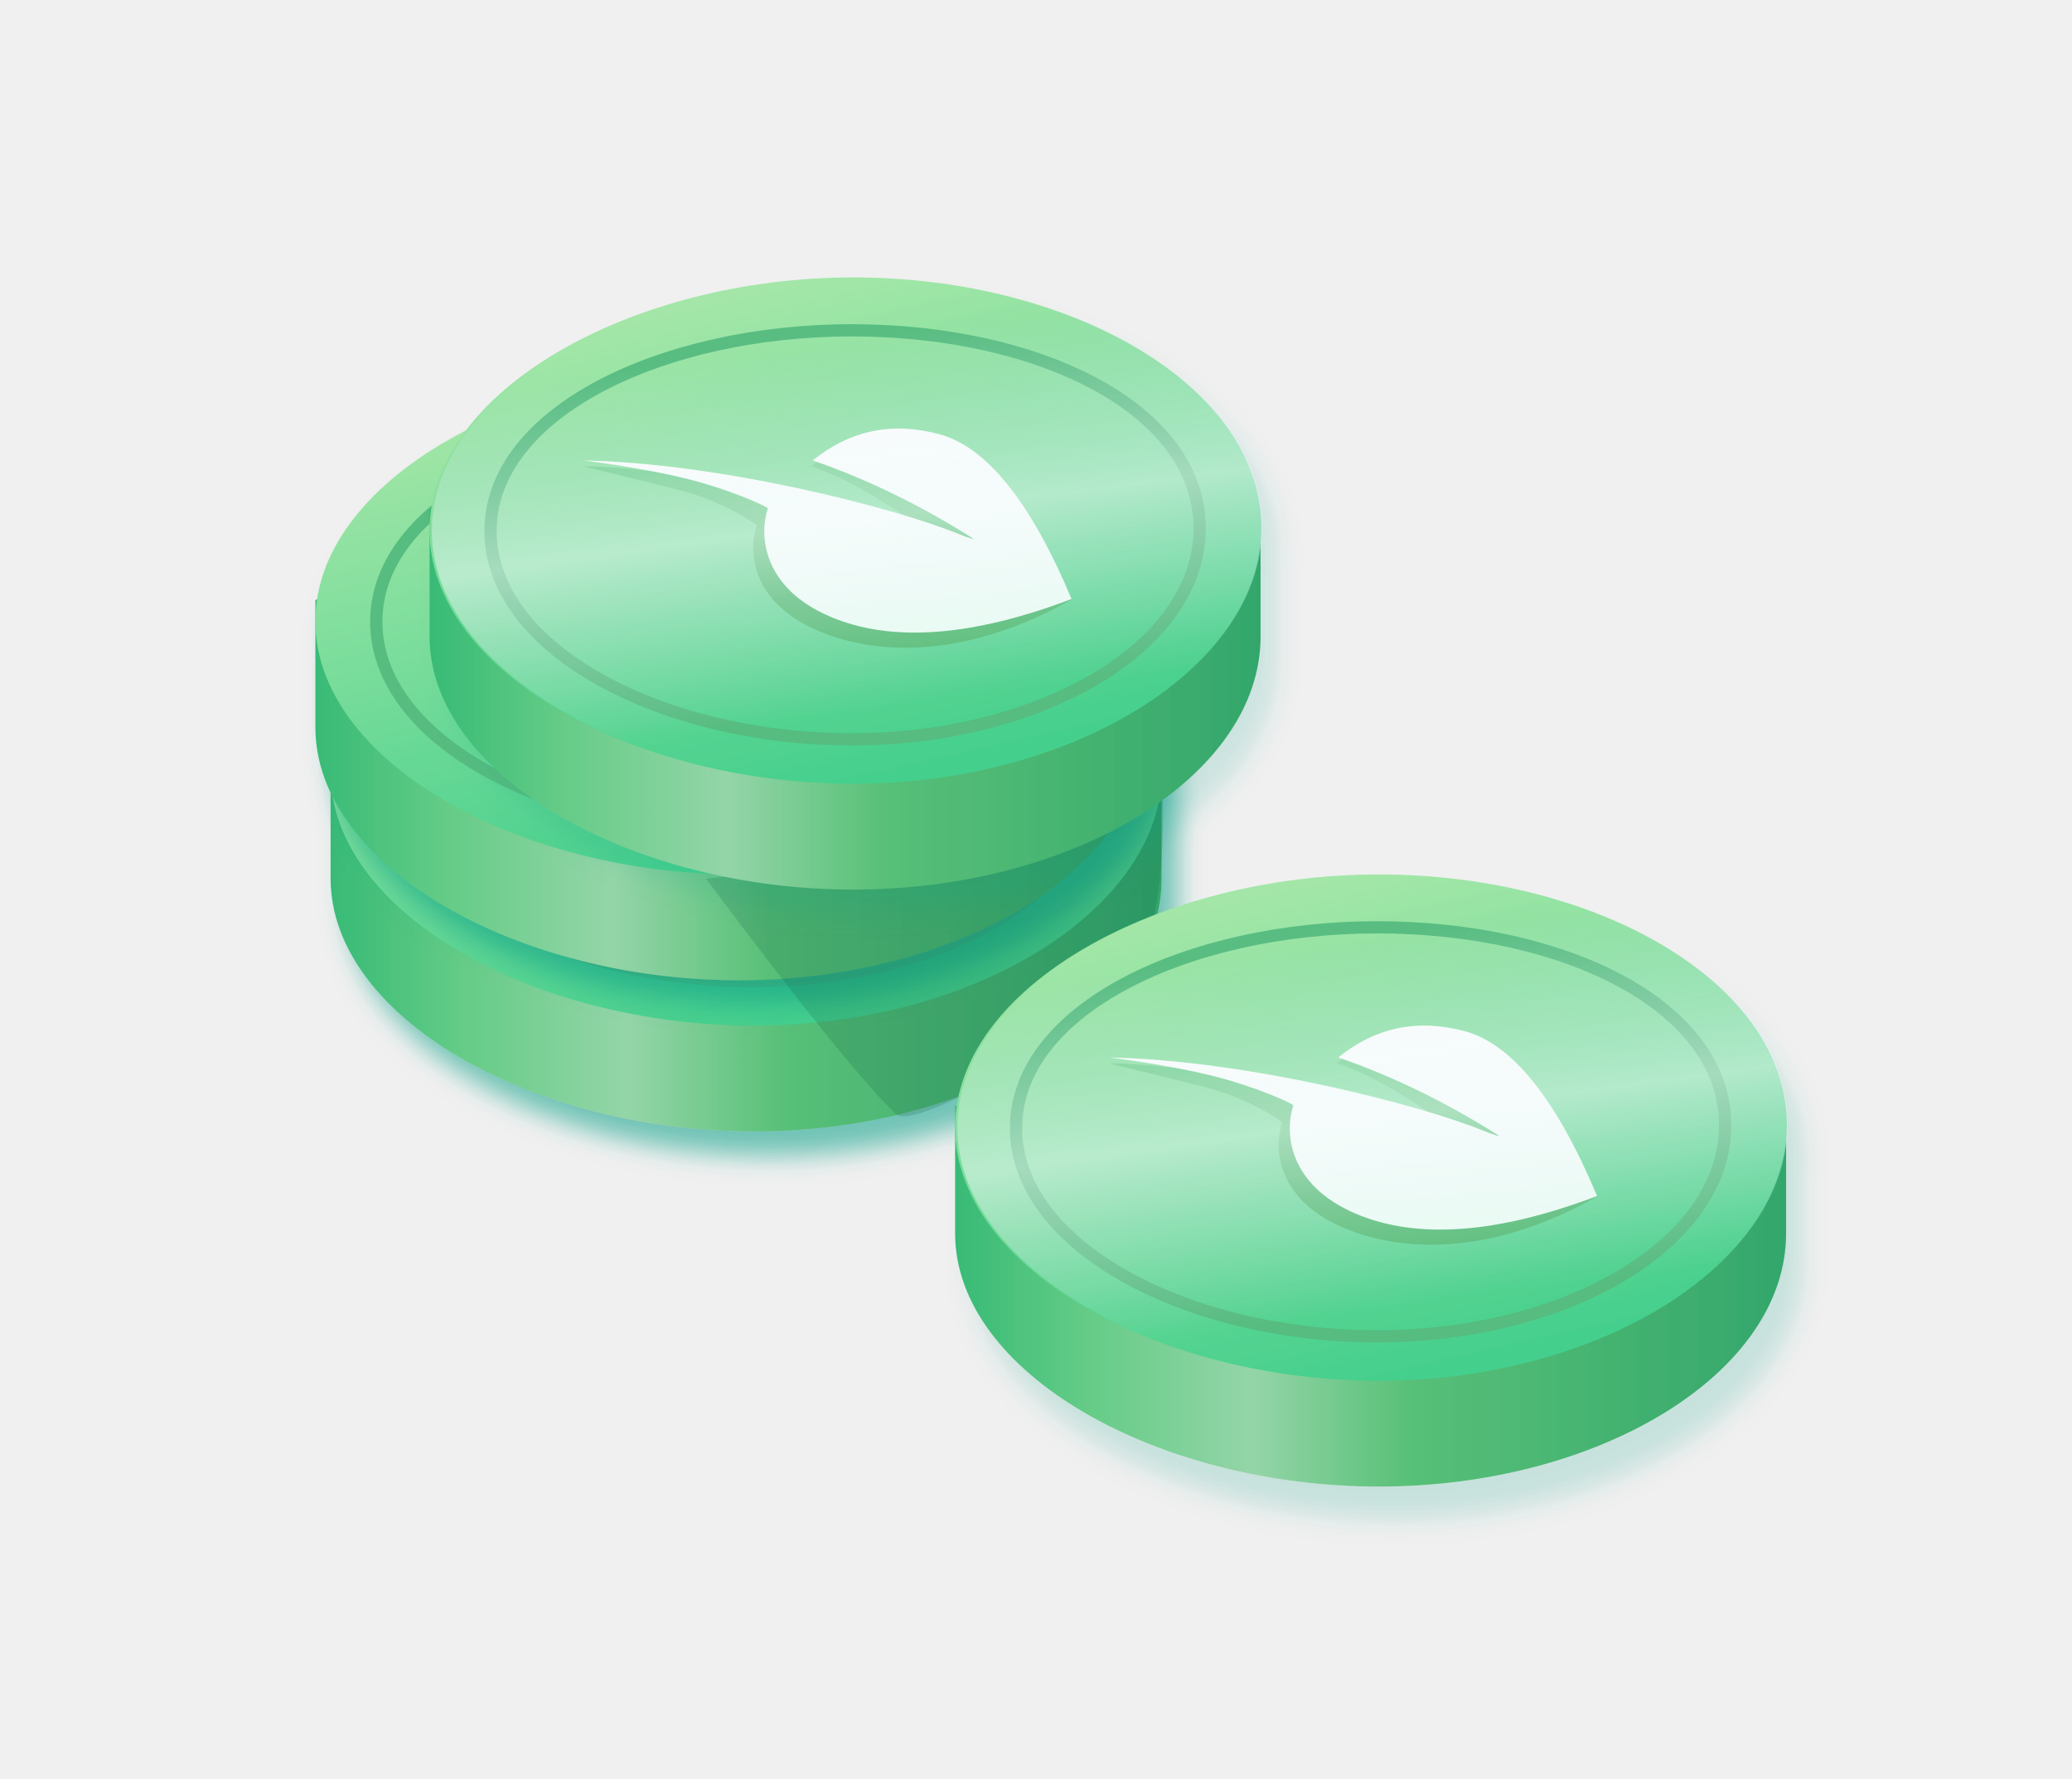
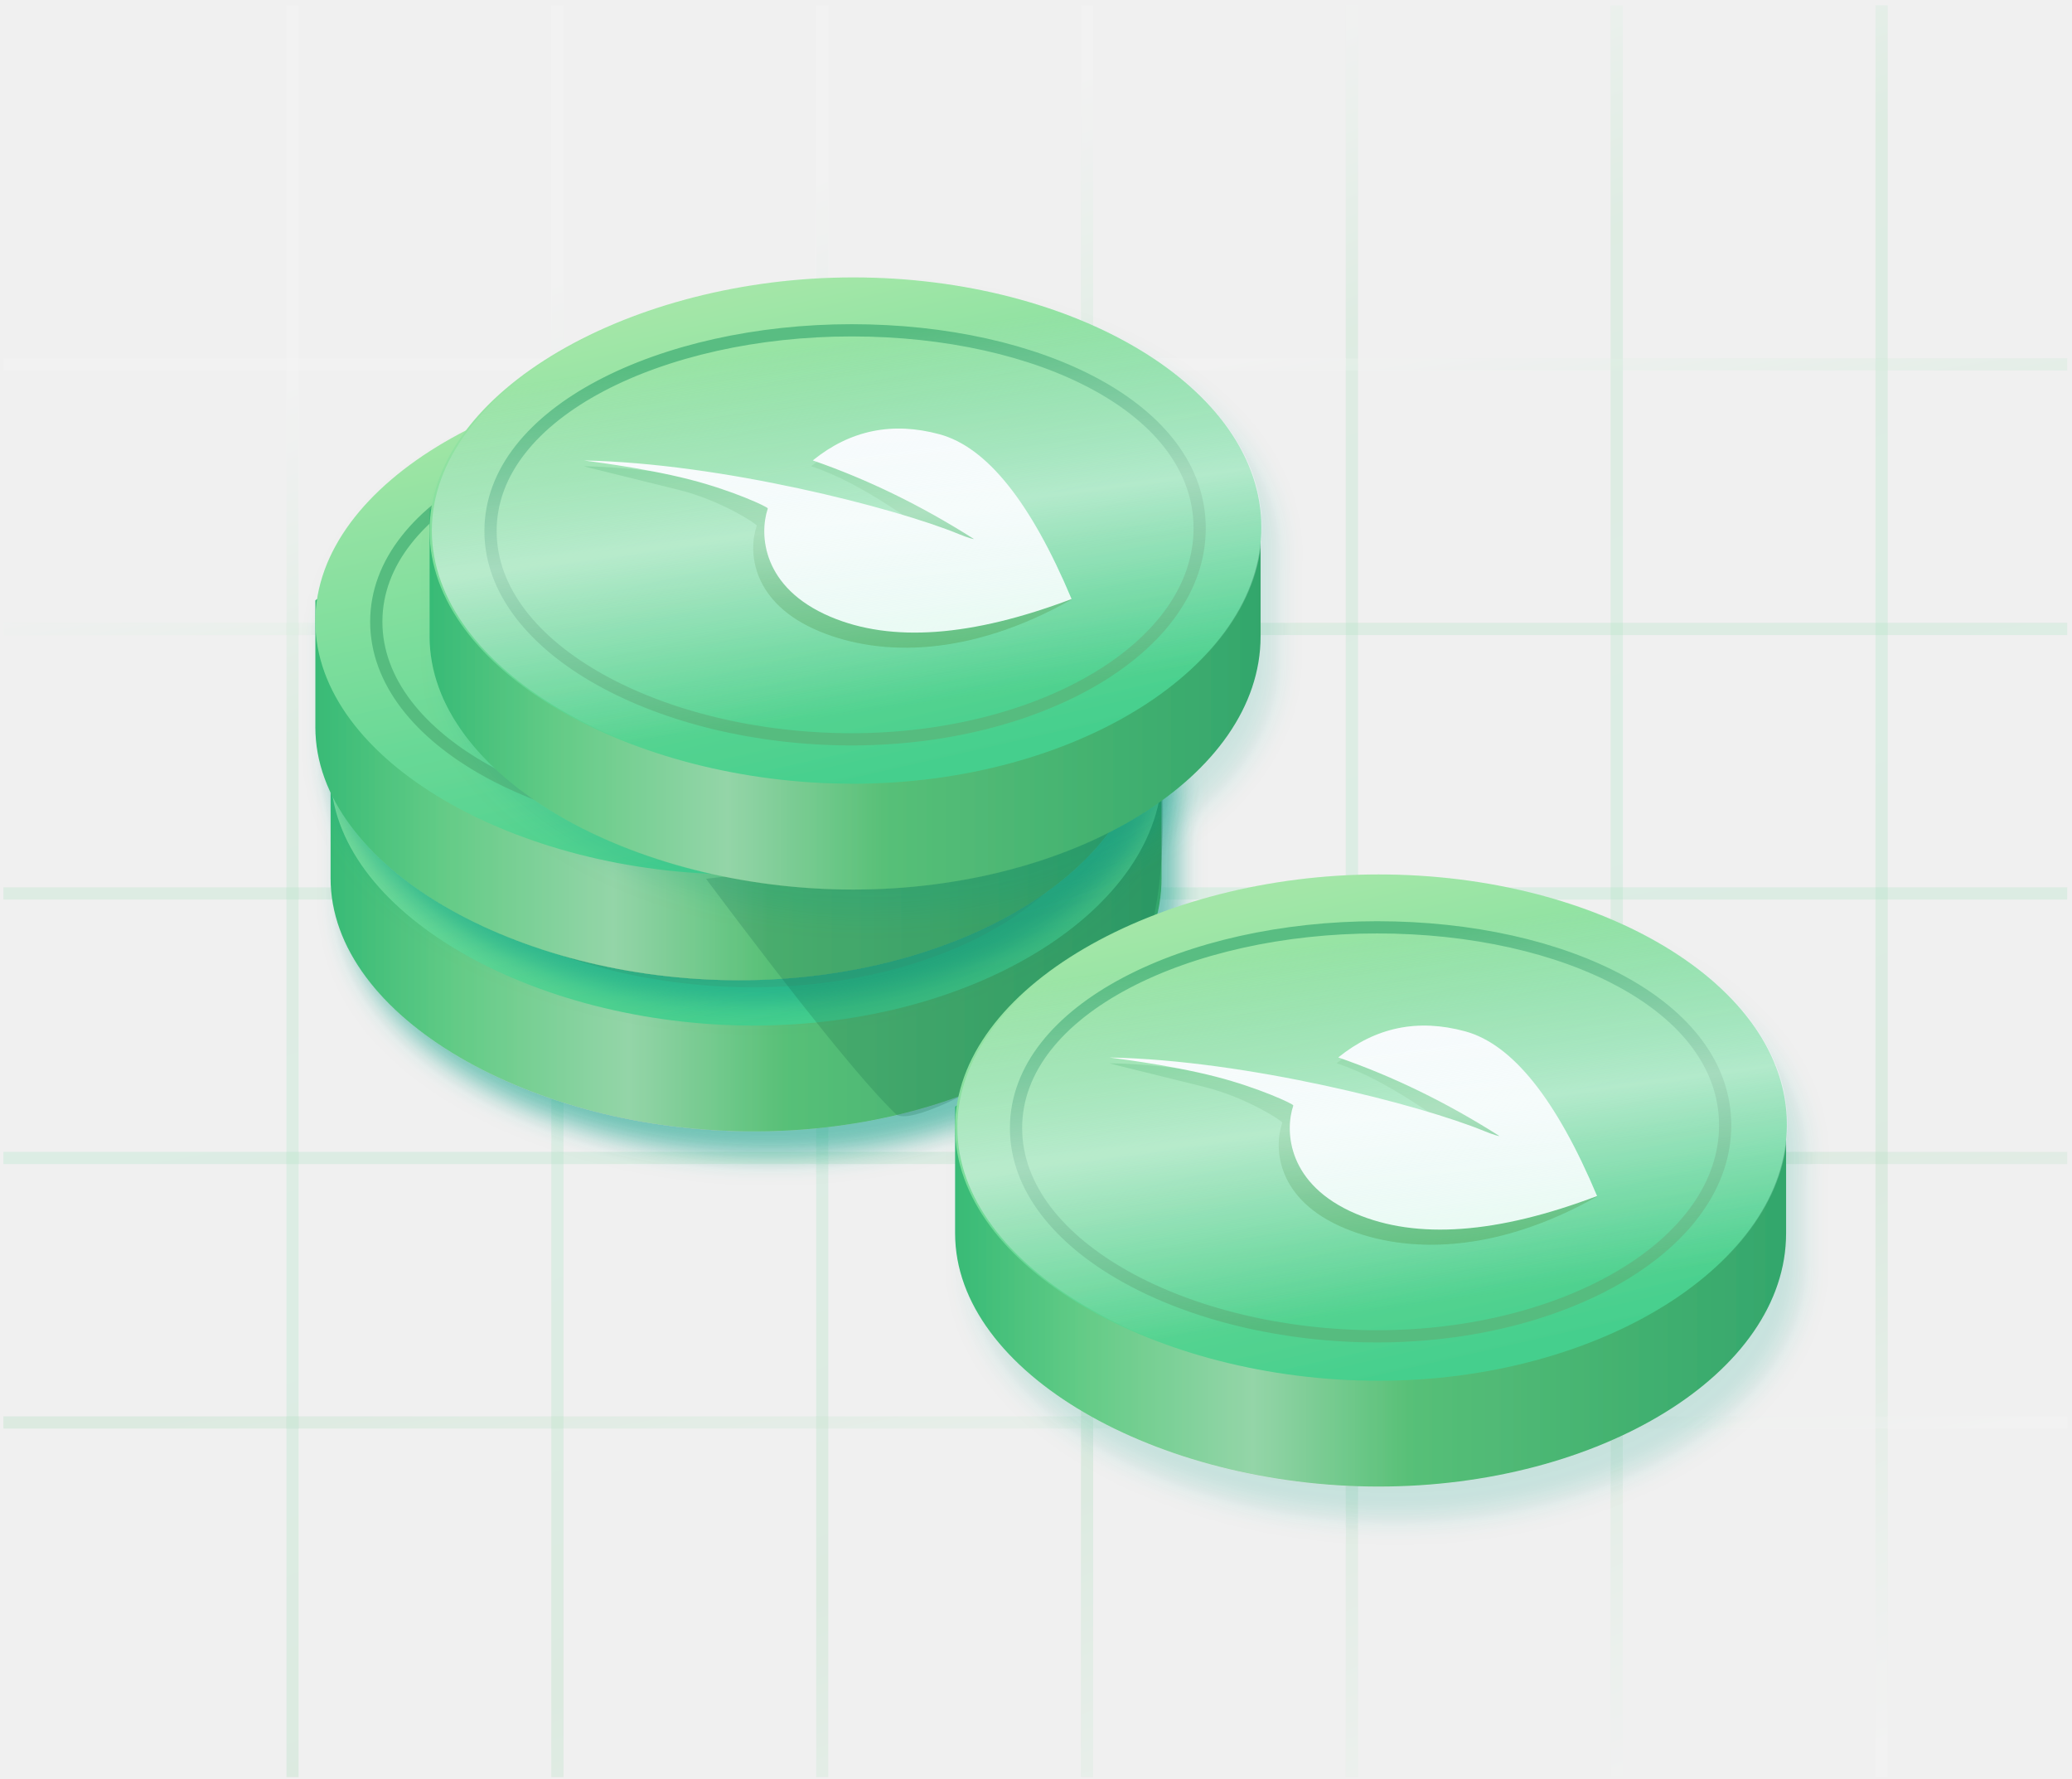
- <svg xmlns="http://www.w3.org/2000/svg" width="254px" height="218px" viewBox="0 0 254 218" version="1.1">
+ <svg xmlns="http://www.w3.org/2000/svg" width="254" height="218">
  <defs>
-     <linearGradient x1="60.022%" y1="0%" x2="95.558%" y2="100%" id="linearGradient-1">
-       <stop stop-color="#FFFFFF" offset="0%" />
+     <linearGradient x1="60.022%" y1="0%" x2="95.558%" y2="100%" id="a">
+       <stop stop-color="#FFF" offset="0%" />
      <stop stop-color="#60CB83" offset="17.891%" />
      <stop stop-color="#53D391" offset="46.146%" />
      <stop stop-color="#51BE72" offset="71.702%" />
-       <stop stop-color="#FFFFFF" offset="100%" />
+       <stop stop-color="#FFF" offset="100%" />
    </linearGradient>
-     <filter x="-3.9%" y="-3.9%" width="111.7%" height="115.8%" filterUnits="objectBoundingBox" id="filter-2">
+     <filter x="-3.9%" y="-3.9%" width="111.7%" height="115.8%" filterUnits="objectBoundingBox" id="b">
      <feOffset dx="2" dy="3" in="SourceAlpha" result="shadowOffsetOuter1" />
      <feGaussianBlur stdDeviation="1.5" in="shadowOffsetOuter1" result="shadowBlurOuter1" />
-       <feColorMatrix values="0 0 0 0 0   0 0 0 0 0.333   0 0 0 0 0.224  0 0 0 0.559 0" type="matrix" in="shadowBlurOuter1" result="shadowMatrixOuter1" />
+       <feColorMatrix values="0 0 0 0 0 0 0 0 0 0.333 0 0 0 0 0.224 0 0 0 0.559 0" in="shadowBlurOuter1" result="shadowMatrixOuter1" />
      <feMerge>
        <feMergeNode in="shadowMatrixOuter1" />
        <feMergeNode in="SourceGraphic" />
      </feMerge>
    </filter>
-     <linearGradient x1="-15.119%" y1="100%" x2="108.399%" y2="100%" id="linearGradient-3">
+     <linearGradient x1="-15.119%" y1="100%" x2="108.399%" y2="100%" id="c">
      <stop stop-color="#00A75E" offset="0%" />
      <stop stop-color="#60CB83" offset="25.865%" />
      <stop stop-color="#90D4A5" offset="41.325%" />
      <stop stop-color="#51BE72" offset="56.345%" />
      <stop stop-color="#239E63" offset="100%" />
    </linearGradient>
-     <linearGradient x1="22.649%" y1="0%" x2="59.404%" y2="98.22%" id="linearGradient-4">
+     <linearGradient x1="22.649%" y1="0%" x2="59.404%" y2="98.22%" id="d">
      <stop stop-color="#A6E8A5" offset="0%" />
      <stop stop-color="#3DCE88" offset="99.017%" />
    </linearGradient>
-     <filter x="-3.9%" y="-3.9%" width="111.7%" height="115.8%" filterUnits="objectBoundingBox" id="filter-5">
+     <filter x="-3.9%" y="-3.9%" width="111.7%" height="115.8%" filterUnits="objectBoundingBox" id="e">
      <feOffset dx="2" dy="3" in="SourceAlpha" result="shadowOffsetOuter1" />
      <feGaussianBlur stdDeviation="1.5" in="shadowOffsetOuter1" result="shadowBlurOuter1" />
-       <feColorMatrix values="0 0 0 0 0   0 0 0 0 0.333   0 0 0 0 0.224  0 0 0 0.559 0" type="matrix" in="shadowBlurOuter1" result="shadowMatrixOuter1" />
+       <feColorMatrix values="0 0 0 0 0 0 0 0 0 0.333 0 0 0 0 0.224 0 0 0 0.559 0" in="shadowBlurOuter1" result="shadowMatrixOuter1" />
      <feMerge>
        <feMergeNode in="shadowMatrixOuter1" />
        <feMergeNode in="SourceGraphic" />
      </feMerge>
    </filter>
-     <filter x="-3.9%" y="-3.9%" width="111.7%" height="115.8%" filterUnits="objectBoundingBox" id="filter-6">
+     <filter x="-3.9%" y="-3.9%" width="111.7%" height="115.8%" filterUnits="objectBoundingBox" id="f">
      <feOffset dx="2" dy="3" in="SourceAlpha" result="shadowOffsetOuter1" />
      <feGaussianBlur stdDeviation="1.5" in="shadowOffsetOuter1" result="shadowBlurOuter1" />
-       <feColorMatrix values="0 0 0 0 0   0 0 0 0 0.333   0 0 0 0 0.224  0 0 0 0.16 0" type="matrix" in="shadowBlurOuter1" result="shadowMatrixOuter1" />
+       <feColorMatrix values="0 0 0 0 0 0 0 0 0 0.333 0 0 0 0 0.224 0 0 0 0.16 0" in="shadowBlurOuter1" result="shadowMatrixOuter1" />
      <feMerge>
        <feMergeNode in="shadowMatrixOuter1" />
        <feMergeNode in="SourceGraphic" />
      </feMerge>
    </filter>
-     <linearGradient x1="54.238%" y1="-35.999%" x2="43.598%" y2="76.317%" id="linearGradient-7">
+     <linearGradient x1="54.238%" y1="-35.999%" x2="43.598%" y2="76.317%" id="g">
      <stop stop-color="#7DDE9B" offset="0%" />
      <stop stop-color="#45B464" offset="100%" />
    </linearGradient>
-     <linearGradient x1="40.334%" y1="2.386%" x2="61.261%" y2="125.838%" id="linearGradient-8">
-       <stop stop-color="#FFFFFF" offset="0%" />
+     <linearGradient x1="40.334%" y1="2.386%" x2="61.261%" y2="125.838%" id="h">
+       <stop stop-color="#FFF" offset="0%" />
      <stop stop-color="#E8FFF2" offset="100%" />
    </linearGradient>
-     <linearGradient x1="35.2%" y1="-10.859%" x2="59.546%" y2="100%" id="linearGradient-9">
-       <stop stop-color="#E2ECF9" stop-opacity="0.045" offset="22.993%" />
+     <linearGradient x1="35.2%" y1="-10.859%" x2="59.546%" y2="100%" id="i">
+       <stop stop-color="#E2ECF9" stop-opacity=".045" offset="22.993%" />
      <stop stop-color="#F8FBFF" offset="53.745%" />
      <stop stop-color="#DBE7F7" stop-opacity="0" offset="86.4%" />
    </linearGradient>
-     <filter x="-4.4%" y="-4.6%" width="112.6%" height="118.4%" filterUnits="objectBoundingBox" id="filter-10">
+     <filter x="-4.4%" y="-4.6%" width="112.6%" height="118.4%" filterUnits="objectBoundingBox" id="j">
      <feOffset dx="2" dy="4" in="SourceAlpha" result="shadowOffsetOuter1" />
      <feGaussianBlur stdDeviation="1.5" in="shadowOffsetOuter1" result="shadowBlurOuter1" />
-       <feColorMatrix values="0 0 0 0 0   0 0 0 0 0.333   0 0 0 0 0.224  0 0 0 0.18 0" type="matrix" in="shadowBlurOuter1" result="shadowMatrixOuter1" />
+       <feColorMatrix values="0 0 0 0 0 0 0 0 0 0.333 0 0 0 0 0.224 0 0 0 0.18 0" in="shadowBlurOuter1" result="shadowMatrixOuter1" />
      <feMerge>
        <feMergeNode in="shadowMatrixOuter1" />
        <feMergeNode in="SourceGraphic" />
      </feMerge>
    </filter>
  </defs>
-   <g id="Chia_landingpage_v2" stroke="none" stroke-width="1" fill="none" fill-rule="evenodd" transform="translate(-97, -1412)" opacity="0.95">
-     <g id="second_illo" transform="translate(97, 1413)">
-       <g id="Group-19" opacity="0.5" stroke="url(#linearGradient-1)" stroke-linecap="square" stroke-width="1.5">
-         <g id="Group-18" transform="translate(35.29574, 0)" opacity="0.265">
-           <path d="M0.566,0.399 L0.566,216.053" id="Line-3" />
-           <path d="M33.032,0.399 L33.032,216.053" id="Line-3" />
-           <path d="M65.498,0.399 L65.498,216.053" id="Line-3" />
-           <path d="M97.964,0.399 L97.964,216.053" id="Line-3" />
-           <path d="M130.43,0.399 L130.43,216.053" id="Line-3" />
-           <path d="M162.896,0.399 L162.896,216.053" id="Line-3" />
-           <path d="M195.362,0.399 L195.362,216.053" id="Line-3" />
-         </g>
-         <g id="Group-17" transform="translate(126.6317, 108.9104) rotate(90) translate(-126.6317, -108.9104) translate(60.63172, -17.58956)" opacity="0.265">
-           <path d="M0.754,0.466 L0.754,251.968" id="Line-3" />
-           <path d="M33.172,0.466 L33.172,251.968" id="Line-3" />
-           <path d="M65.59,0.466 L65.59,251.968" id="Line-3" />
-           <path d="M98.009,0.466 L98.009,251.968" id="Line-3" />
-           <path d="M130.427,0.466 L130.427,251.968" id="Line-3" />
-         </g>
+   <g fill="none" fill-rule="evenodd" opacity=".95">
+     <g opacity=".5" stroke="url(#a)" stroke-linecap="square" stroke-width="1.5" transform="translate(0 1)">
+       <g opacity=".265">
+         <path d="M35.862.4v215.653M68.328.4v215.653M100.794.4v215.653M133.26.4v215.653M165.726.4v215.653M198.192.4v215.653M230.658.4v215.653" />
      </g>
-       <g id="Group-16" transform="translate(38, 33)">
-         <g id="Group-14" filter="url(#filter-2)" transform="translate(1.867268, 29.63816)">
-           <path d="M52.577,75.022 C79.648,75.022 102.526,61.13 102.526,43.994 C102.526,40.113 102.526,33.365 102.526,30.685 C102.526,18.192 73.516,12.967 52.577,12.967 C36.114,12.967 0.658,27.832 0.658,28.49 C0.658,35.402 0.658,38.716 0.658,43.994 C0.658,61.13 25.506,75.022 52.577,75.022 Z" id="Oval-3" fill="url(#linearGradient-3)" />
-           <path d="M52.577,62.055 C79.648,62.055 102.619,47.764 102.619,30.628 C102.619,13.492 79.648,0 52.577,0 C25.506,0 0.658,13.891 0.658,31.027 C0.658,48.163 25.506,62.055 52.577,62.055 Z" id="Oval-3" fill="url(#linearGradient-4)" />
-           <path d="M47.473,23.204 C51.915,19.639 56.945,18.614 62.563,20.126 C68.181,21.638 73.418,28.107 78.273,39.532 C66.394,43.989 56.816,44.682 49.541,41.61 C41.457,38.198 41.073,31.965 42.119,28.863 C42.175,28.698 37.941,26.759 32.952,25.486 C27.049,23.979 19.977,23.206 20.273,23.212 C36.518,23.525 57.232,28.771 64.912,31.905 C65.855,32.289 66.819,32.571 66.588,32.426 C60.362,28.511 53.99,25.437 47.473,23.204 Z" id="Path-7" fill="#FFFFFF" />
-           <path d="M52.392,56.611 C75.472,56.611 95.057,45.353 95.057,30.743 C95.057,16.134 75.472,6.483 52.392,6.483 C29.312,6.483 8.127,16.475 8.127,31.084 C8.127,45.694 29.312,56.611 52.392,56.611 Z" id="Oval-3" stroke="#4FBA7A" stroke-width="1.5" />
-         </g>
-         <g id="Group-14" filter="url(#filter-5)" transform="translate(0, 11.11431)">
-           <path d="M52.577,75.022 C79.648,75.022 102.526,61.13 102.526,43.994 C102.526,40.113 102.526,33.365 102.526,30.685 C102.526,18.192 73.516,12.967 52.577,12.967 C36.114,12.967 0.658,27.832 0.658,28.49 C0.658,35.402 0.658,38.716 0.658,43.994 C0.658,61.13 25.506,75.022 52.577,75.022 Z" id="Oval-3" fill="url(#linearGradient-3)" />
-           <path d="M52.577,62.055 C79.648,62.055 102.619,47.764 102.619,30.628 C102.619,13.492 79.648,0 52.577,0 C25.506,0 0.658,13.891 0.658,31.027 C0.658,48.163 25.506,62.055 52.577,62.055 Z" id="Oval-3" fill="url(#linearGradient-4)" />
-           <path d="M47.473,23.204 C51.915,19.639 56.945,18.614 62.563,20.126 C68.181,21.638 73.418,28.107 78.273,39.532 C66.394,43.989 56.816,44.682 49.541,41.61 C41.457,38.198 41.073,31.965 42.119,28.863 C42.175,28.698 37.941,26.759 32.952,25.486 C27.049,23.979 19.977,23.206 20.273,23.212 C36.518,23.525 57.232,28.771 64.912,31.905 C65.855,32.289 66.819,32.571 66.588,32.426 C60.362,28.511 53.99,25.437 47.473,23.204 Z" id="Path-7" fill="#FFFFFF" />
-           <path d="M52.392,56.611 C75.472,56.611 95.057,45.353 95.057,30.743 C95.057,16.134 75.472,6.483 52.392,6.483 C29.312,6.483 8.127,16.475 8.127,31.084 C8.127,45.694 29.312,56.611 52.392,56.611 Z" id="Oval-3" stroke="#4FBA7A" stroke-width="1.5" />
-         </g>
-         <path d="M48.549,73.704 C64.643,71.877 75.818,69.634 82.074,66.974 C98.02,60.193 101.108,46.524 101.87,45.46 C103.176,43.638 107.798,74.934 100.753,85.497 C97.155,90.891 74.398,105.02 71.788,102.512 C67.82,98.7 60.074,89.097 48.549,73.704 Z" id="Path-12" fill-opacity="0.474" fill="#005539" opacity="0.407" />
-         <g id="Group-14" filter="url(#filter-6)" transform="translate(14.00451, 0)">
-           <path d="M52.577,75.022 C79.648,75.022 102.526,61.13 102.526,43.994 C102.526,40.113 102.526,33.365 102.526,30.685 C102.526,18.192 73.516,12.967 52.577,12.967 C36.114,12.967 0.658,27.832 0.658,28.49 C0.658,35.402 0.658,38.716 0.658,43.994 C0.658,61.13 25.506,75.022 52.577,75.022 Z" id="Oval-3" fill="url(#linearGradient-3)" />
-           <path d="M52.577,62.055 C79.648,62.055 102.619,47.764 102.619,30.628 C102.619,13.492 79.648,0 52.577,0 C25.506,0 0.658,13.891 0.658,31.027 C0.658,48.163 25.506,62.055 52.577,62.055 Z" id="Oval-3" fill="url(#linearGradient-4)" />
-           <g id="Group-15" opacity="0.986" transform="translate(19.60631, 18.52385)">
-             <path d="M27.83,4.616 C32.448,0.989 36.574,1.471 42.415,3.01 C48.256,4.549 54.704,9.326 59.753,20.951 C47.323,27.964 36.441,27.994 28.877,24.869 C20.473,21.397 20.074,15.055 21.161,11.899 C21.219,11.731 16.817,8.817 11.63,7.521 C5.493,5.988 -0.296,4.61 0.012,4.616 C16.9,4.934 36.873,11.806 44.857,14.994 C45.837,15.385 46.839,15.672 46.599,15.524 C40.127,11.541 34.605,6.888 27.83,4.616 Z" id="Path-7" fill="url(#linearGradient-7)" opacity="0.933" />
-             <path d="M28.026,3.905 C32.602,0.197 37.783,-0.87 43.57,0.703 C49.357,2.276 54.751,9.005 59.753,20.89 C47.516,25.526 37.651,26.247 30.156,23.052 C21.83,19.502 21.434,13.018 22.512,9.792 C22.569,9.62 18.208,7.603 13.069,6.279 C6.988,4.712 -0.296,3.907 0.009,3.913 C16.742,4.239 38.079,9.696 45.99,12.956 C46.961,13.356 47.954,13.649 47.716,13.498 C41.303,9.426 34.74,6.228 28.026,3.905 Z" id="Path-7" fill="url(#linearGradient-8)" />
-           </g>
-           <path d="M52.392,56.611 C75.472,56.611 95.057,45.353 95.057,30.743 C95.057,16.134 75.472,6.483 52.392,6.483 C29.312,6.483 8.127,16.475 8.127,31.084 C8.127,45.694 29.312,56.611 52.392,56.611 Z" id="Oval-3" stroke="#4FBA7A" stroke-width="1.5" />
-         </g>
-         <path d="M66.757,62.055 C93.776,62.055 116.704,47.764 116.704,30.628 C116.704,13.492 93.776,0 66.757,0 C39.739,0 14.938,13.891 14.938,31.027 C14.938,48.163 39.739,62.055 66.757,62.055 Z" id="Oval-3" fill="url(#linearGradient-9)" opacity="0.496" />
-         <g id="Group-14" filter="url(#filter-10)" transform="translate(78.42526, 73.1692)">
-           <path d="M52.577,75.022 C79.648,75.022 102.526,61.13 102.526,43.994 C102.526,40.113 102.526,33.365 102.526,30.685 C102.526,18.192 73.516,12.967 52.577,12.967 C36.114,12.967 0.658,27.832 0.658,28.49 C0.658,35.402 0.658,38.716 0.658,43.994 C0.658,61.13 25.506,75.022 52.577,75.022 Z" id="Oval-3" fill="url(#linearGradient-3)" />
-           <path d="M52.577,62.055 C79.648,62.055 102.619,47.764 102.619,30.628 C102.619,13.492 79.648,0 52.577,0 C25.506,0 0.658,13.891 0.658,31.027 C0.658,48.163 25.506,62.055 52.577,62.055 Z" id="Oval-3" fill="url(#linearGradient-4)" />
-           <g id="Group-15" opacity="0.986" transform="translate(19.60631, 18.52385)">
-             <path d="M27.83,4.616 C32.448,0.989 36.574,1.471 42.415,3.01 C48.256,4.549 54.704,9.326 59.753,20.951 C47.323,27.964 36.441,27.994 28.877,24.869 C20.473,21.397 20.074,15.055 21.161,11.899 C21.219,11.731 16.817,8.817 11.63,7.521 C5.493,5.988 -0.296,4.61 0.012,4.616 C16.9,4.934 36.873,11.806 44.857,14.994 C45.837,15.385 46.839,15.672 46.599,15.524 C40.127,11.541 34.605,6.888 27.83,4.616 Z" id="Path-7" fill="url(#linearGradient-7)" opacity="0.933" />
-             <path d="M28.026,3.905 C32.602,0.197 37.783,-0.87 43.57,0.703 C49.357,2.276 54.751,9.005 59.753,20.89 C47.516,25.526 37.651,26.247 30.156,23.052 C21.83,19.502 21.434,13.018 22.512,9.792 C22.569,9.62 18.208,7.603 13.069,6.279 C6.988,4.712 -0.296,3.907 0.009,3.913 C16.742,4.239 38.079,9.696 45.99,12.956 C46.961,13.356 47.954,13.649 47.716,13.498 C41.303,9.426 34.74,6.228 28.026,3.905 Z" id="Path-7" fill="url(#linearGradient-8)" />
-           </g>
-           <path d="M52.392,56.611 C75.472,56.611 95.057,45.353 95.057,30.743 C95.057,16.134 75.472,6.483 52.392,6.483 C29.312,6.483 8.127,16.475 8.127,31.084 C8.127,45.694 29.312,56.611 52.392,56.611 Z" id="Oval-3" stroke="#4FBA7A" stroke-width="1.5" />
-         </g>
-         <path d="M131.178,135.224 C158.197,135.224 181.125,120.933 181.125,103.797 C181.125,86.661 158.197,73.169 131.178,73.169 C104.159,73.169 79.359,87.061 79.359,104.197 C79.359,121.333 104.159,135.224 131.178,135.224 Z" id="Oval-3" fill="url(#linearGradient-9)" opacity="0.496" />
+       <g opacity=".265">
+         <path d="M252.666 43.664H1.164M252.666 76.083H1.164M252.666 108.5H1.164M252.666 140.92H1.164M252.666 173.337H1.164" />
      </g>
    </g>
+     <g filter="url(#b)" transform="translate(39.867 63.638)">
+       <path d="M52.577 75.022c27.07 0 49.95-13.892 49.95-31.028V30.685c0-12.493-29.011-17.718-49.95-17.718C36.114 12.967.658 27.832.658 28.49v15.504c0 17.136 24.848 31.028 51.919 31.028z" fill="url(#c)" />
+       <path d="M52.577 62.055c27.07 0 50.042-14.291 50.042-31.427S79.648 0 52.577 0C25.507 0 .658 13.891.658 31.027c0 17.136 24.848 31.028 51.919 31.028z" fill="url(#d)" />
+       <path d="M47.473 23.204c4.442-3.565 9.472-4.59 15.09-3.078s10.855 7.981 15.71 19.406c-11.88 4.457-21.457 5.15-28.732 2.078-8.084-3.412-8.468-9.645-7.422-12.747.056-.165-4.178-2.104-9.167-3.377-5.903-1.507-12.975-2.28-12.679-2.274 16.245.313 36.96 5.559 44.64 8.693.942.384 1.906.666 1.675.52-6.226-3.914-12.598-6.988-19.115-9.221z" fill="#FFF" />
+       <path d="M52.392 56.611c23.08 0 42.665-11.258 42.665-25.868S75.472 6.483 52.392 6.483 8.127 16.475 8.127 31.084c0 14.61 21.185 25.527 44.265 25.527z" stroke="#4FBA7A" stroke-width="1.5" />
+     </g>
+     <g filter="url(#e)" transform="translate(38 45.114)">
+       <path d="M52.577 75.022c27.07 0 49.95-13.892 49.95-31.028V30.685c0-12.493-29.011-17.718-49.95-17.718C36.114 12.967.658 27.832.658 28.49v15.504c0 17.136 24.848 31.028 51.919 31.028z" fill="url(#c)" />
+       <path d="M52.577 62.055c27.07 0 50.042-14.291 50.042-31.427S79.648 0 52.577 0C25.507 0 .658 13.891.658 31.027c0 17.136 24.848 31.028 51.919 31.028z" fill="url(#d)" />
+       <path d="M47.473 23.204c4.442-3.565 9.472-4.59 15.09-3.078s10.855 7.981 15.71 19.406c-11.88 4.457-21.457 5.15-28.732 2.078-8.084-3.412-8.468-9.645-7.422-12.747.056-.165-4.178-2.104-9.167-3.377-5.903-1.507-12.975-2.28-12.679-2.274 16.245.313 36.96 5.559 44.64 8.693.942.384 1.906.666 1.675.52-6.226-3.914-12.598-6.988-19.115-9.221z" fill="#FFF" />
+       <path d="M52.392 56.611c23.08 0 42.665-11.258 42.665-25.868S75.472 6.483 52.392 6.483 8.127 16.475 8.127 31.084c0 14.61 21.185 25.527 44.265 25.527z" stroke="#4FBA7A" stroke-width="1.5" />
+     </g>
+     <path d="M86.549 107.704c16.094-1.827 27.27-4.07 33.525-6.73 15.946-6.78 19.034-20.45 19.796-21.514 1.306-1.822 5.928 29.474-1.117 40.037-3.598 5.394-26.355 19.523-28.965 17.015-3.968-3.812-11.714-13.415-23.239-28.808z" fill-opacity=".474" fill="#005539" opacity=".407" />
+     <g filter="url(#f)" transform="translate(52.005 34)">
+       <path d="M52.577 75.022c27.07 0 49.95-13.892 49.95-31.028V30.685c0-12.493-29.011-17.718-49.95-17.718C36.114 12.967.658 27.832.658 28.49v15.504c0 17.136 24.848 31.028 51.919 31.028z" fill="url(#c)" />
+       <path d="M52.577 62.055c27.07 0 50.042-14.291 50.042-31.427S79.648 0 52.577 0C25.507 0 .658 13.891.658 31.027c0 17.136 24.848 31.028 51.919 31.028z" fill="url(#d)" />
+       <g opacity=".986">
+         <path d="M27.83 4.616C32.448.989 36.574 1.47 42.415 3.01c5.84 1.539 12.29 6.316 17.338 17.94-12.43 7.014-23.312 7.044-30.876 3.919-8.404-3.472-8.803-9.814-7.716-12.97.058-.168-4.344-3.082-9.53-4.378C5.492 5.988-.297 4.61.01 4.616c16.889.318 36.862 7.19 44.846 10.378.98.391 1.982.678 1.742.53-6.472-3.983-11.994-8.636-18.77-10.908z" fill="url(#g)" opacity=".933" transform="translate(19.606 18.524)" />
+         <path d="M28.026 3.905C32.602.197 37.783-.87 43.57.703c5.787 1.573 11.181 8.302 16.183 20.187-12.237 4.636-22.102 5.357-29.597 2.162-8.326-3.55-8.722-10.034-7.644-13.26.057-.172-4.304-2.189-9.443-3.513C6.989 4.712-.296 3.907.009 3.913c16.733.326 38.07 5.783 45.981 9.043.97.4 1.964.693 1.726.542-6.413-4.072-12.976-7.27-19.69-9.593z" fill="url(#h)" transform="translate(19.606 18.524)" />
+       </g>
+       <path d="M52.392 56.611c23.08 0 42.665-11.258 42.665-25.868S75.472 6.483 52.392 6.483 8.127 16.475 8.127 31.084c0 14.61 21.185 25.527 44.265 25.527z" stroke="#4FBA7A" stroke-width="1.5" />
+     </g>
+     <path d="M66.757 62.055c27.02 0 49.947-14.291 49.947-31.427S93.776 0 66.757 0C39.74 0 14.938 13.891 14.938 31.027c0 17.136 24.8 31.028 51.82 31.028z" fill="url(#i)" opacity=".496" transform="translate(38 34)" />
+     <g filter="url(#j)" transform="translate(116.425 107.17)">
+       <path d="M52.577 75.022c27.07 0 49.95-13.892 49.95-31.028V30.685c0-12.493-29.011-17.718-49.95-17.718C36.114 12.967.658 27.832.658 28.49v15.504c0 17.136 24.848 31.028 51.919 31.028z" fill="url(#c)" />
+       <path d="M52.577 62.055c27.07 0 50.042-14.291 50.042-31.427S79.648 0 52.577 0C25.507 0 .658 13.891.658 31.027c0 17.136 24.848 31.028 51.919 31.028z" fill="url(#d)" />
+       <g opacity=".986">
+         <path d="M27.83 4.616C32.448.989 36.574 1.47 42.415 3.01c5.84 1.539 12.29 6.316 17.338 17.94-12.43 7.014-23.312 7.044-30.876 3.919-8.404-3.472-8.803-9.814-7.716-12.97.058-.168-4.344-3.082-9.53-4.378C5.492 5.988-.297 4.61.01 4.616c16.889.318 36.862 7.19 44.846 10.378.98.391 1.982.678 1.742.53-6.472-3.983-11.994-8.636-18.77-10.908z" fill="url(#g)" opacity=".933" transform="translate(19.606 18.524)" />
+         <path d="M28.026 3.905C32.602.197 37.783-.87 43.57.703c5.787 1.573 11.181 8.302 16.183 20.187-12.237 4.636-22.102 5.357-29.597 2.162-8.326-3.55-8.722-10.034-7.644-13.26.057-.172-4.304-2.189-9.443-3.513C6.989 4.712-.296 3.907.009 3.913c16.733.326 38.07 5.783 45.981 9.043.97.4 1.964.693 1.726.542-6.413-4.072-12.976-7.27-19.69-9.593z" fill="url(#h)" transform="translate(19.606 18.524)" />
+       </g>
+       <path d="M52.392 56.611c23.08 0 42.665-11.258 42.665-25.868S75.472 6.483 52.392 6.483 8.127 16.475 8.127 31.084c0 14.61 21.185 25.527 44.265 25.527z" stroke="#4FBA7A" stroke-width="1.5" />
+     </g>
+     <path d="M131.178 135.224c27.019 0 49.947-14.291 49.947-31.427s-22.928-30.628-49.947-30.628c-27.019 0-51.82 13.892-51.82 31.028s24.801 31.027 51.82 31.027z" fill="url(#i)" opacity=".496" transform="translate(38 34)" />
  </g>
</svg>
